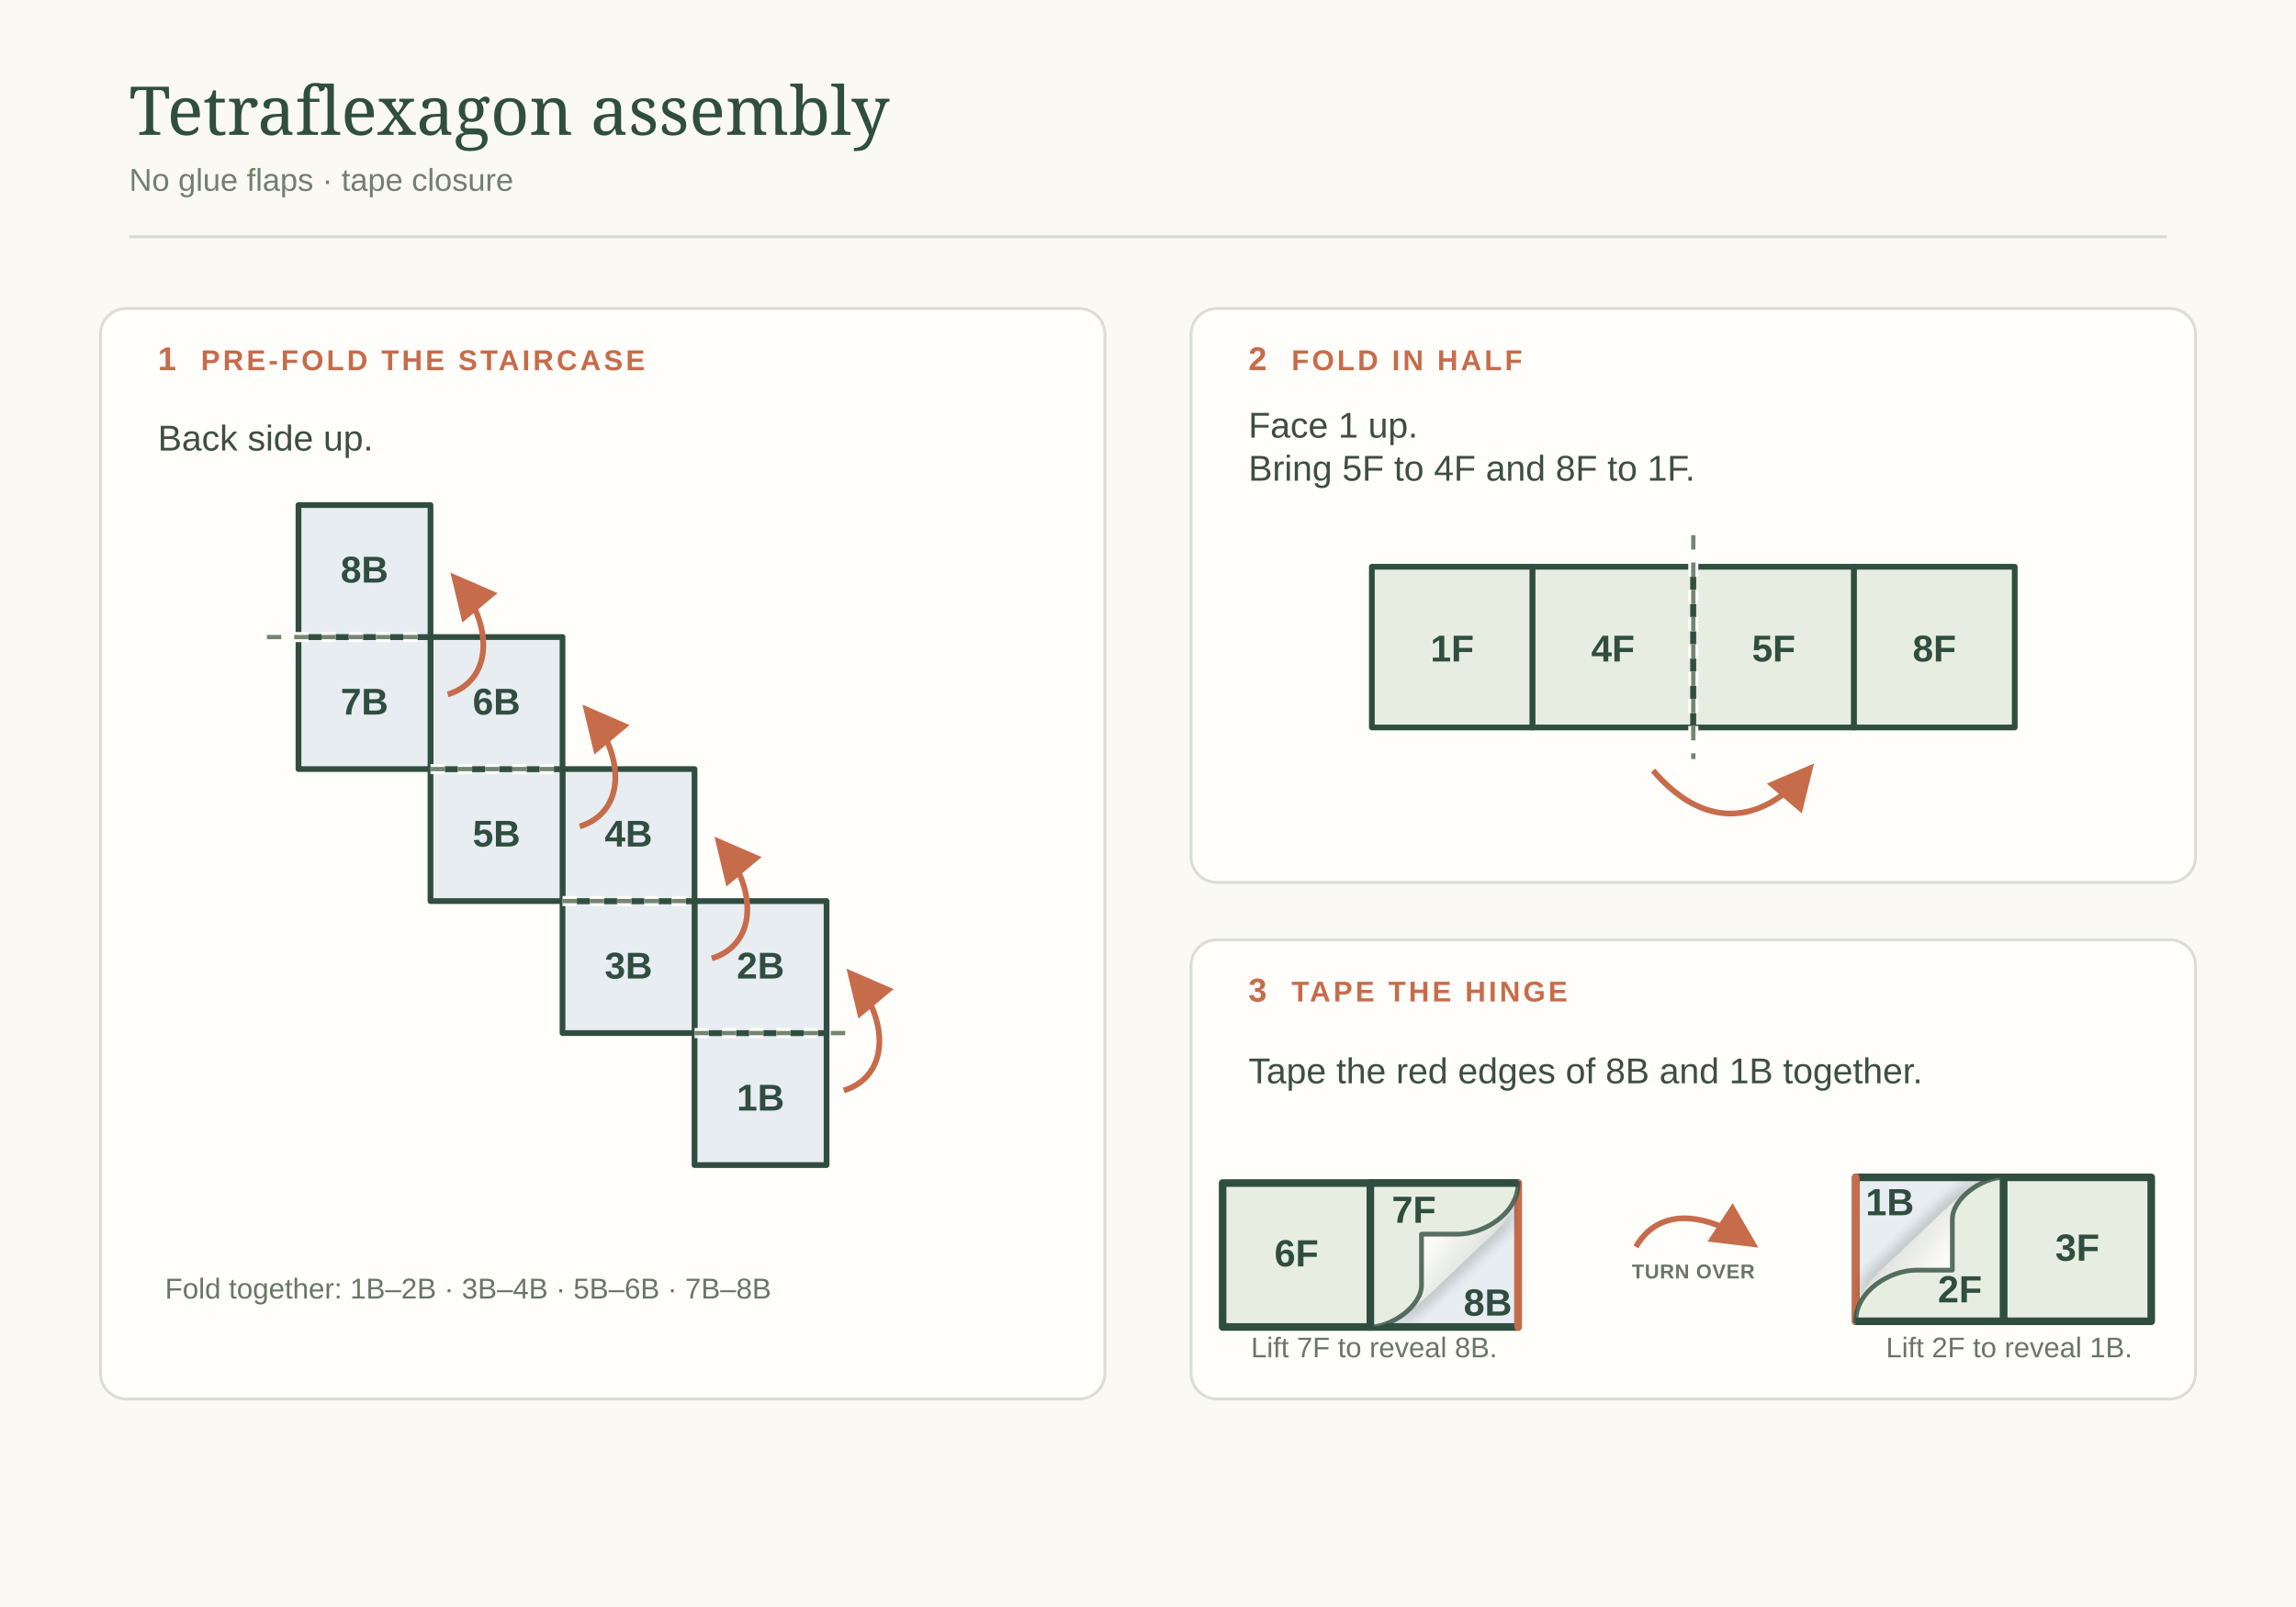
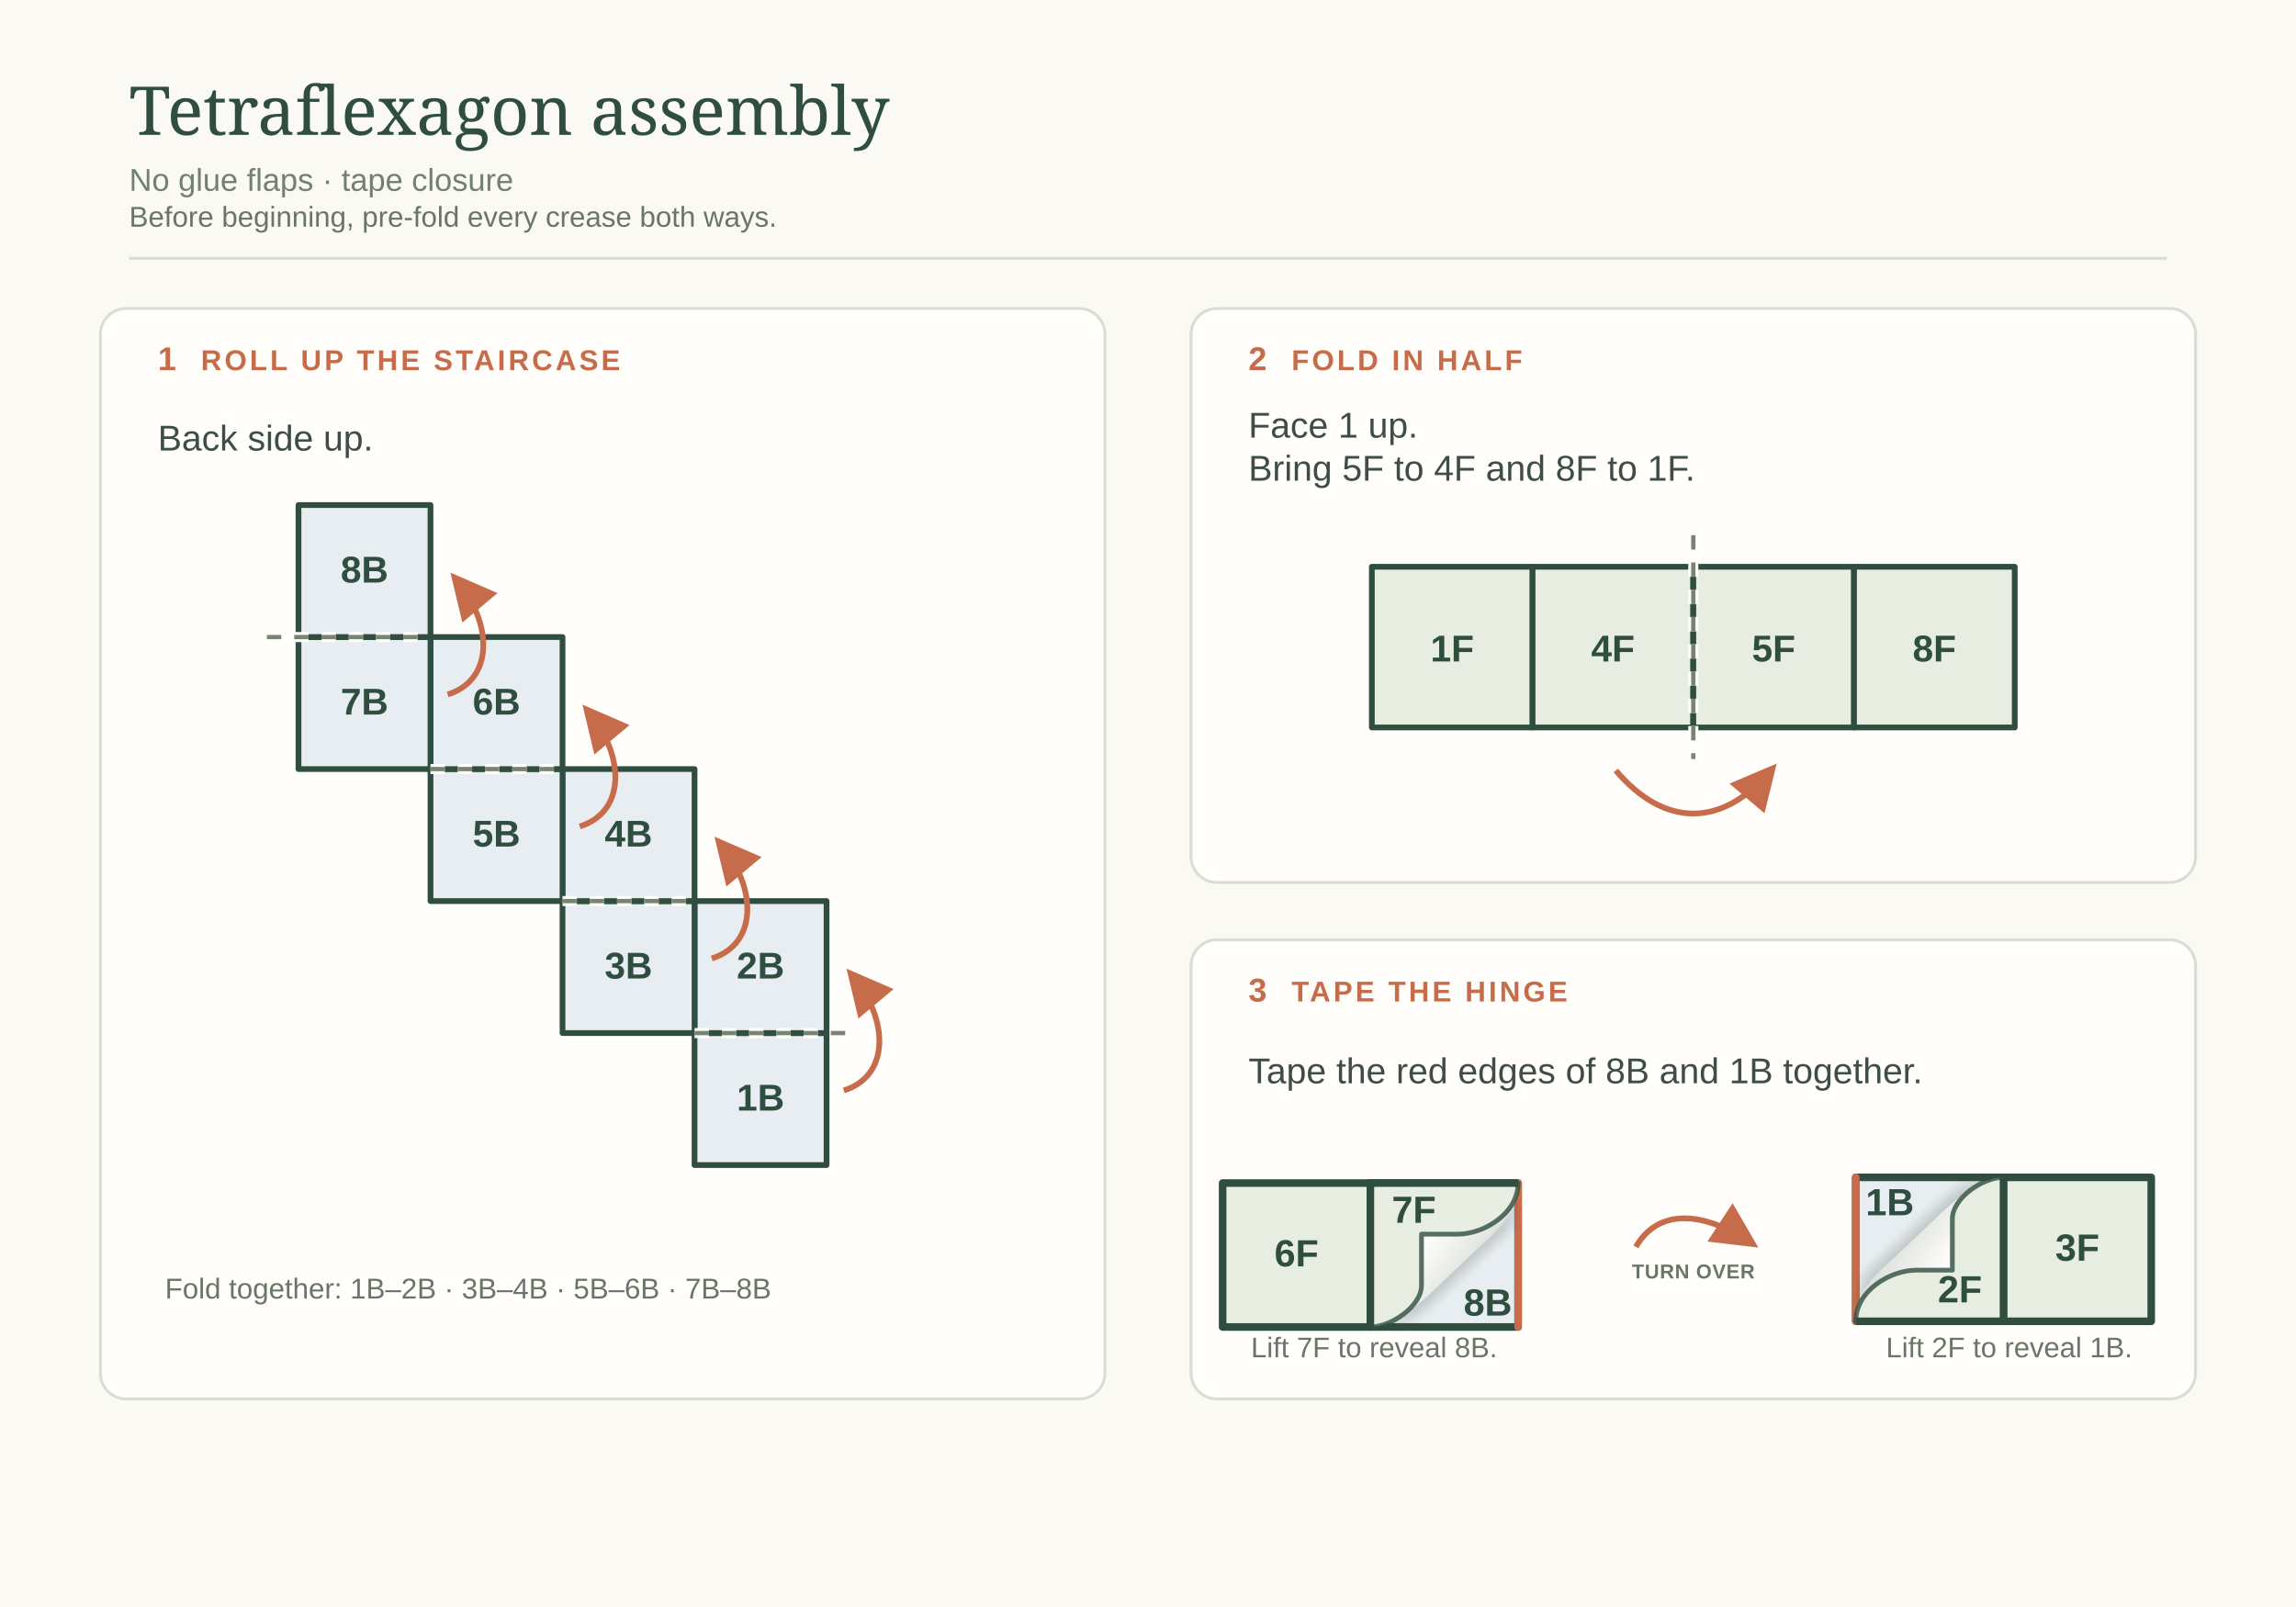
<svg xmlns="http://www.w3.org/2000/svg" width="1600" height="1120" viewBox="0 0 1600 1120">
  <style>
    .paper{fill:#faf9f4}.ink{stroke:#304e40;stroke-width:4;stroke-linejoin:round}.creaseUnder{stroke:#fffefa;stroke-width:7;stroke-dasharray:10 9;fill:none}.crease{stroke:#758572;stroke-width:3;stroke-dasharray:10 9;fill:none}.arrow{stroke:#c76c4b;stroke-width:4;fill:none;marker-end:url(#arrow)}.tape{fill:#d9d7ba;stroke:#766f52;stroke-width:3}.heading{font:500 47px Georgia,serif;fill:#304e40}.sub{font:22px Arial,sans-serif;fill:#72806e}.stepNumber{font:600 23px Arial,sans-serif;fill:#c76c4b}.step{font:600 20px Arial,sans-serif;letter-spacing:2px;fill:#c76c4b}.caption{font:25px Arial,sans-serif;fill:#3e4e42}.small{font:20px Arial,sans-serif;fill:#697667}.micro{font:600 14px Arial,sans-serif;letter-spacing:.4px;fill:#697667}.label{font:600 26px Arial,sans-serif;fill:#304e40}.f{fill:#e7eee1}.b{fill:#e8edf1}.panel{fill:#fffefa;stroke:#d9ded2;stroke-width:2}
  </style>
  <defs>
    <marker id="arrow" viewBox="0 0 10 10" refX="8" refY="5" markerWidth="8" markerHeight="8" orient="auto-start-reverse">
      <path d="M 0 0 L 10 5 L 0 10 z" fill="#c76c4b" />
    </marker>
    <linearGradient id="pageCurl" gradientUnits="userSpaceOnUse" x1="89" y1="60" x2="153" y2="108">
      <stop offset="0" stop-color="#fffefa" />
      <stop offset=".26" stop-color="#f7f7f3" />
      <stop offset=".55" stop-color="#dde1db" />
      <stop offset=".8" stop-color="#aeb7ad" />
      <stop offset="1" stop-color="#68746b" />
    </linearGradient>
    <linearGradient id="pageCurlRotated" gradientUnits="userSpaceOnUse" x1="77" y1="85" x2="13" y2="37">
      <stop offset="0" stop-color="#fffefa" />
      <stop offset=".26" stop-color="#f7f7f3" />
      <stop offset=".55" stop-color="#dde1db" />
      <stop offset=".8" stop-color="#aeb7ad" />
      <stop offset="1" stop-color="#68746b" />
    </linearGradient>
    <radialGradient id="curlSheen" gradientUnits="userSpaceOnUse" cx="95" cy="59" r="65">
      <stop offset="0" stop-color="#ffffff" stop-opacity=".78" />
      <stop offset=".46" stop-color="#ffffff" stop-opacity=".2" />
      <stop offset="1" stop-color="#ffffff" stop-opacity="0" />
    </radialGradient>
    <radialGradient id="curlSheenRotated" gradientUnits="userSpaceOnUse" cx="71" cy="86" r="65">
      <stop offset="0" stop-color="#ffffff" stop-opacity=".78" />
      <stop offset=".46" stop-color="#ffffff" stop-opacity=".2" />
      <stop offset="1" stop-color="#ffffff" stop-opacity="0" />
    </radialGradient>
    <linearGradient id="curlEdgeShade" x1="1" y1="0" x2="0" y2="1">
      <stop offset="0" stop-color="#344138" stop-opacity="0" />
      <stop offset=".2" stop-color="#344138" stop-opacity=".2" />
      <stop offset=".8" stop-color="#344138" stop-opacity=".2" />
      <stop offset="1" stop-color="#344138" stop-opacity="0" />
    </linearGradient>
    <linearGradient id="curlJoinRightTop" gradientUnits="userSpaceOnUse" x1="156" y1="36" x2="145" y2="61">
      <stop offset="0" stop-color="#304e40" />
      <stop offset="1" stop-color="#304e40" stop-opacity="0" />
    </linearGradient>
    <linearGradient id="curlJoinRightBottom" gradientUnits="userSpaceOnUse" x1="78" y1="112" x2="103" y2="101">
      <stop offset="0" stop-color="#304e40" />
      <stop offset="1" stop-color="#304e40" stop-opacity="0" />
    </linearGradient>
    <linearGradient id="curlJoinLeftTop" gradientUnits="userSpaceOnUse" x1="88" y1="33" x2="63" y2="44">
      <stop offset="0" stop-color="#304e40" />
      <stop offset="1" stop-color="#304e40" stop-opacity="0" />
    </linearGradient>
    <linearGradient id="curlJoinLeftBottom" gradientUnits="userSpaceOnUse" x1="10" y1="109" x2="21" y2="84">
      <stop offset="0" stop-color="#304e40" />
      <stop offset="1" stop-color="#304e40" stop-opacity="0" />
    </linearGradient>
    <clipPath id="underCurlRight">
      <path d="M156 36C156 52 145 61 134 71L114 90C103 101 89 112 78 112H156Z" />
    </clipPath>
    <clipPath id="underCurlLeft">
      <path d="M10 109C10 93 21 84 32 74L52 55C63 44 77 33 88 33H10Z" />
    </clipPath>
    <clipPath id="greenSideRight">
      <path fill-rule="evenodd" clip-rule="evenodd" d="M0 0H166V145H0ZM156 36V112H78C89 112 105 101 105 90V63H124C138 63 156 52 156 36Z" />
      <rect x="156" y="33" width="4" height="82" rx="2" ry="2" />
      <rect x="75" y="112" width="84" height="4" rx="2" ry="2" />
    </clipPath>
    <clipPath id="greenSideLeft">
      <path fill-rule="evenodd" clip-rule="evenodd" d="M0 0H176V145H0ZM10 109V33H88C77 33 61 44 61 55V82H42C28 82 10 93 10 109Z" />
      <rect x="6" y="29" width="4" height="84" rx="2" ry="2" />
      <rect x="6" y="29" width="86" height="4" rx="2" ry="2" />
    </clipPath>
    <filter id="edgeBlur" x="-25%" y="-25%" width="150%" height="150%">
      <feGaussianBlur stdDeviation="2.2" />
    </filter>
    <filter id="curlShadow" x="-35%" y="-35%" width="170%" height="170%">
      <feGaussianBlur in="SourceAlpha" stdDeviation="3" result="blur" />
      <feOffset in="blur" dx="2" dy="3" result="offsetBlur" />
      <feColorMatrix in="offsetBlur" type="matrix" values="0 0 0 0 0.12 0 0 0 0 0.18 0 0 0 0 0.14 0 0 0 .34 0" result="shadow" />
      <feMerge>
        <feMergeNode in="shadow" />
        <feMergeNode in="SourceGraphic" />
      </feMerge>
    </filter>
    <filter id="curlShadowRotated" x="-35%" y="-35%" width="170%" height="170%">
      <feGaussianBlur in="SourceAlpha" stdDeviation="3" result="blur" />
      <feOffset in="blur" dx="-2" dy="-3" result="offsetBlur" />
      <feColorMatrix in="offsetBlur" type="matrix" values="0 0 0 0 0.12 0 0 0 0 0.18 0 0 0 0 0.14 0 0 0 .34 0" result="shadow" />
      <feMerge>
        <feMergeNode in="shadow" />
        <feMergeNode in="SourceGraphic" />
      </feMerge>
    </filter>
  </defs>
  <rect class="paper" width="1600" height="1120" />
  <text x="90" y="94" class="heading">Tetraflexagon assembly</text>
  <text x="90" y="133" class="sub">No glue flaps · tape closure</text>
-   <line x1="90" y1="165" x2="1510" y2="165" stroke="#d7ddd0" stroke-width="2" />
+   <text x="90" y="158" class="small">Before beginning, pre-fold every crease both ways.</text>
+   <line x1="90" y1="180" x2="1510" y2="180" stroke="#d7ddd0" stroke-width="2" />
  <g transform="translate(70 215)">
    <rect class="panel" width="700" height="760" rx="18" />
    <text class="stepNumber" x="40" y="43">1</text>
-     <text class="step" x="70" y="43">PRE-FOLD THE STAIRCASE</text>
+     <text class="step" x="70" y="43">ROLL UP THE STAIRCASE</text>
    <text class="caption" x="40" y="99">Back side up.</text>
    <g transform="translate(138 185)">
      <rect class="b ink" x="276" y="320" width="92" height="92" />
      <text class="label" x="322" y="374" text-anchor="middle">1B</text>
      <rect class="b ink" x="276" y="228" width="92" height="92" />
      <text class="label" x="322" y="282" text-anchor="middle">2B</text>
      <rect class="b ink" x="184" y="228" width="92" height="92" />
      <text class="label" x="230" y="282" text-anchor="middle">3B</text>
      <rect class="b ink" x="184" y="136" width="92" height="92" />
      <text class="label" x="230" y="190" text-anchor="middle">4B</text>
      <rect class="b ink" x="92" y="136" width="92" height="92" />
      <text class="label" x="138" y="190" text-anchor="middle">5B</text>
      <rect class="b ink" x="92" y="44" width="92" height="92" />
      <text class="label" x="138" y="98" text-anchor="middle">6B</text>
      <rect class="b ink" x="0" y="44" width="92" height="92" />
      <text class="label" x="46" y="98" text-anchor="middle">7B</text>
      <rect class="b ink" x="0" y="-48" width="92" height="92" />
      <text class="label" x="46" y="6" text-anchor="middle">8B</text>
      <path class="creaseUnder" d="M276 320H390M184 228H276M92 136H184M-22 44H92" />
      <path class="crease" d="M276 320H390M184 228H276M92 136H184M-22 44H92" />
      <g transform="translate(350 0) scale(-1 1)">
        <path class="arrow" d="M-30 360 C-62 350,-62 311,-36 280" />
        <path class="arrow" d="M62 268 C30 258,30 219,56 188" />
        <path class="arrow" d="M154 176 C122 166,122 127,148 96" />
        <path class="arrow" d="M246 84 C214 74,214 35,240 4" />
      </g>
    </g>
    <text class="small" x="45" y="690">Fold together: 1B–2B · 3B–4B · 5B–6B · 7B–8B</text>
  </g>
  <g transform="translate(830 215)">
    <rect class="panel" width="700" height="400" rx="18" />
    <text class="stepNumber" x="40" y="43">2</text>
    <text class="step" x="70" y="43">FOLD IN HALF</text>
    <text class="caption" x="40" y="90">Face 1 up.</text>
    <text class="caption" x="40" y="120">Bring 5F to 4F and 8F to 1F.</text>
    <g transform="translate(126 180)">
      <rect class="f ink" x="0" y="0" width="112" height="112" />
      <rect class="f ink" x="112" y="0" width="112" height="112" />
      <rect class="f ink" x="224" y="0" width="112" height="112" />
      <rect class="f ink" x="336" y="0" width="112" height="112" />
      <text class="label" x="56" y="66" text-anchor="middle">1F</text>
      <text class="label" x="168" y="66" text-anchor="middle">4F</text>
      <text class="label" x="280" y="66" text-anchor="middle">5F</text>
      <text class="label" x="392" y="66" text-anchor="middle">8F</text>
      <path class="creaseUnder" d="M224 -22V134" />
      <path class="crease" d="M224 -22V134" />
-       <path class="arrow" d="M196 142 C230 182,270 182,304 142" />
+       <path class="arrow" d="M196 142 C230 182,270 182,304 142" transform="translate(-26 0)" />
    </g>
  </g>
  <g transform="translate(830 655)">
    <rect class="panel" width="700" height="320" rx="18" />
    <text class="stepNumber" x="40" y="43">3</text>
    <text class="step" x="70" y="43">TAPE THE HINGE</text>
    <text class="caption" x="40" y="100">Tape the red edges of 8B and 1B together.</text>
    <g transform="translate(22 122) scale(1.32)">
      <rect class="f ink" x="0" y="36" width="78" height="76" />
      <text class="label" x="39" y="80" text-anchor="middle" style="font-size:20px">6F</text>
      <rect class="b ink" x="78" y="36" width="78" height="76" />
      <line x1="156" y1="36" x2="156" y2="112" stroke="#c76c4b" stroke-width="4" stroke-linecap="round" />
      <path d="M78 36H156C156 52 145 61 134 71L114 90C103 101 89 112 78 112Z" fill="#e7eee1" />
      <path d="M156 36C156 52 145 61 134 71L114 90C103 101 89 112 78 112" fill="none" stroke="url(#curlEdgeShade)" stroke-width="9" clip-path="url(#underCurlRight)" filter="url(#edgeBlur)" />
      <path d="M156 36C156 52 145 61 134 71L114 90C103 101 89 112 78 112C89 112 105 101 105 90V63H124C138 63 156 52 156 36Z" fill="url(#pageCurl)" />
      <path d="M156 36C156 52 145 61 134 71L114 90C103 101 89 112 78 112C89 112 105 101 105 90V63H124C138 63 156 52 156 36Z" fill="url(#curlSheen)" />
      <path d="M78 112C89 112 105 101 105 90V63H124C138 63 156 52 156 36" fill="none" stroke="#304e40" stroke-width="2.5" stroke-linecap="round" stroke-linejoin="round" opacity=".8" clip-path="url(#greenSideRight)" />
      <path d="M78 112V36H156" fill="none" stroke="#304e40" stroke-width="4" stroke-linecap="semi-round" stroke-linejoin="round" />
      <text class="label" x="101" y="57" text-anchor="middle" style="font-size:20px">7F</text>
      <text class="label" x="140" y="106" text-anchor="middle" style="font-size:20px">8B</text>
      <text class="small" x="80" y="128" text-anchor="middle" style="font-size:15px">Lift 7F to reveal 8B.</text>
    </g>
    <g transform="translate(450 122) scale(1.32)">
      <rect class="b ink" x="10" y="33" width="78" height="76" />
      <line x1="10" y1="33" x2="10" y2="109" stroke="#c76c4b" stroke-width="4" stroke-linecap="round" />
      <rect class="f ink" x="88" y="33" width="78" height="76" />
      <text class="label" x="127" y="77" text-anchor="middle" style="font-size:20px">3F</text>
      <path d="M88 109H10C10 93 21 84 32 74L52 55C63 44 77 33 88 33Z" fill="#e7eee1" />
      <path d="M10 109C10 93 21 84 32 74L52 55C63 44 77 33 88 33" fill="none" stroke="url(#curlEdgeShade)" stroke-width="9" clip-path="url(#underCurlLeft)" filter="url(#edgeBlur)" />
      <path d="M10 109C10 93 21 84 32 74L52 55C63 44 77 33 88 33C77 33 61 44 61 55V82H42C28 82 10 93 10 109Z" fill="url(#pageCurlRotated)" />
      <path d="M10 109C10 93 21 84 32 74L52 55C63 44 77 33 88 33C77 33 61 44 61 55V82H42C28 82 10 93 10 109Z" fill="url(#curlSheenRotated)" />
      <path d="M88 33C77 33 61 44 61 55V82H42C28 82 10 93 10 109" fill="none" stroke="#304e40" stroke-width="2.5" stroke-linecap="round" stroke-linejoin="round" opacity=".8" clip-path="url(#greenSideLeft)" />
      <path d="M10 109H88V33" fill="none" stroke="#304e40" stroke-width="4" stroke-linecap="semi-round" stroke-linejoin="round" />
      <text class="label" x="65" y="99" text-anchor="middle" style="font-size:20px">2F</text>
      <text class="label" x="28" y="53" text-anchor="middle" style="font-size:20px">1B</text>
      <text class="small" x="91" y="128" text-anchor="middle" style="font-size:15px">Lift 2F to reveal 1B.</text>
    </g>
    <g transform="translate(350 188)">
      <path class="arrow" d="M-40 26C-25 0,5 0,40 23" />
      <text class="micro" x="0" y="48" text-anchor="middle">TURN OVER</text>
    </g>
  </g>
</svg>
